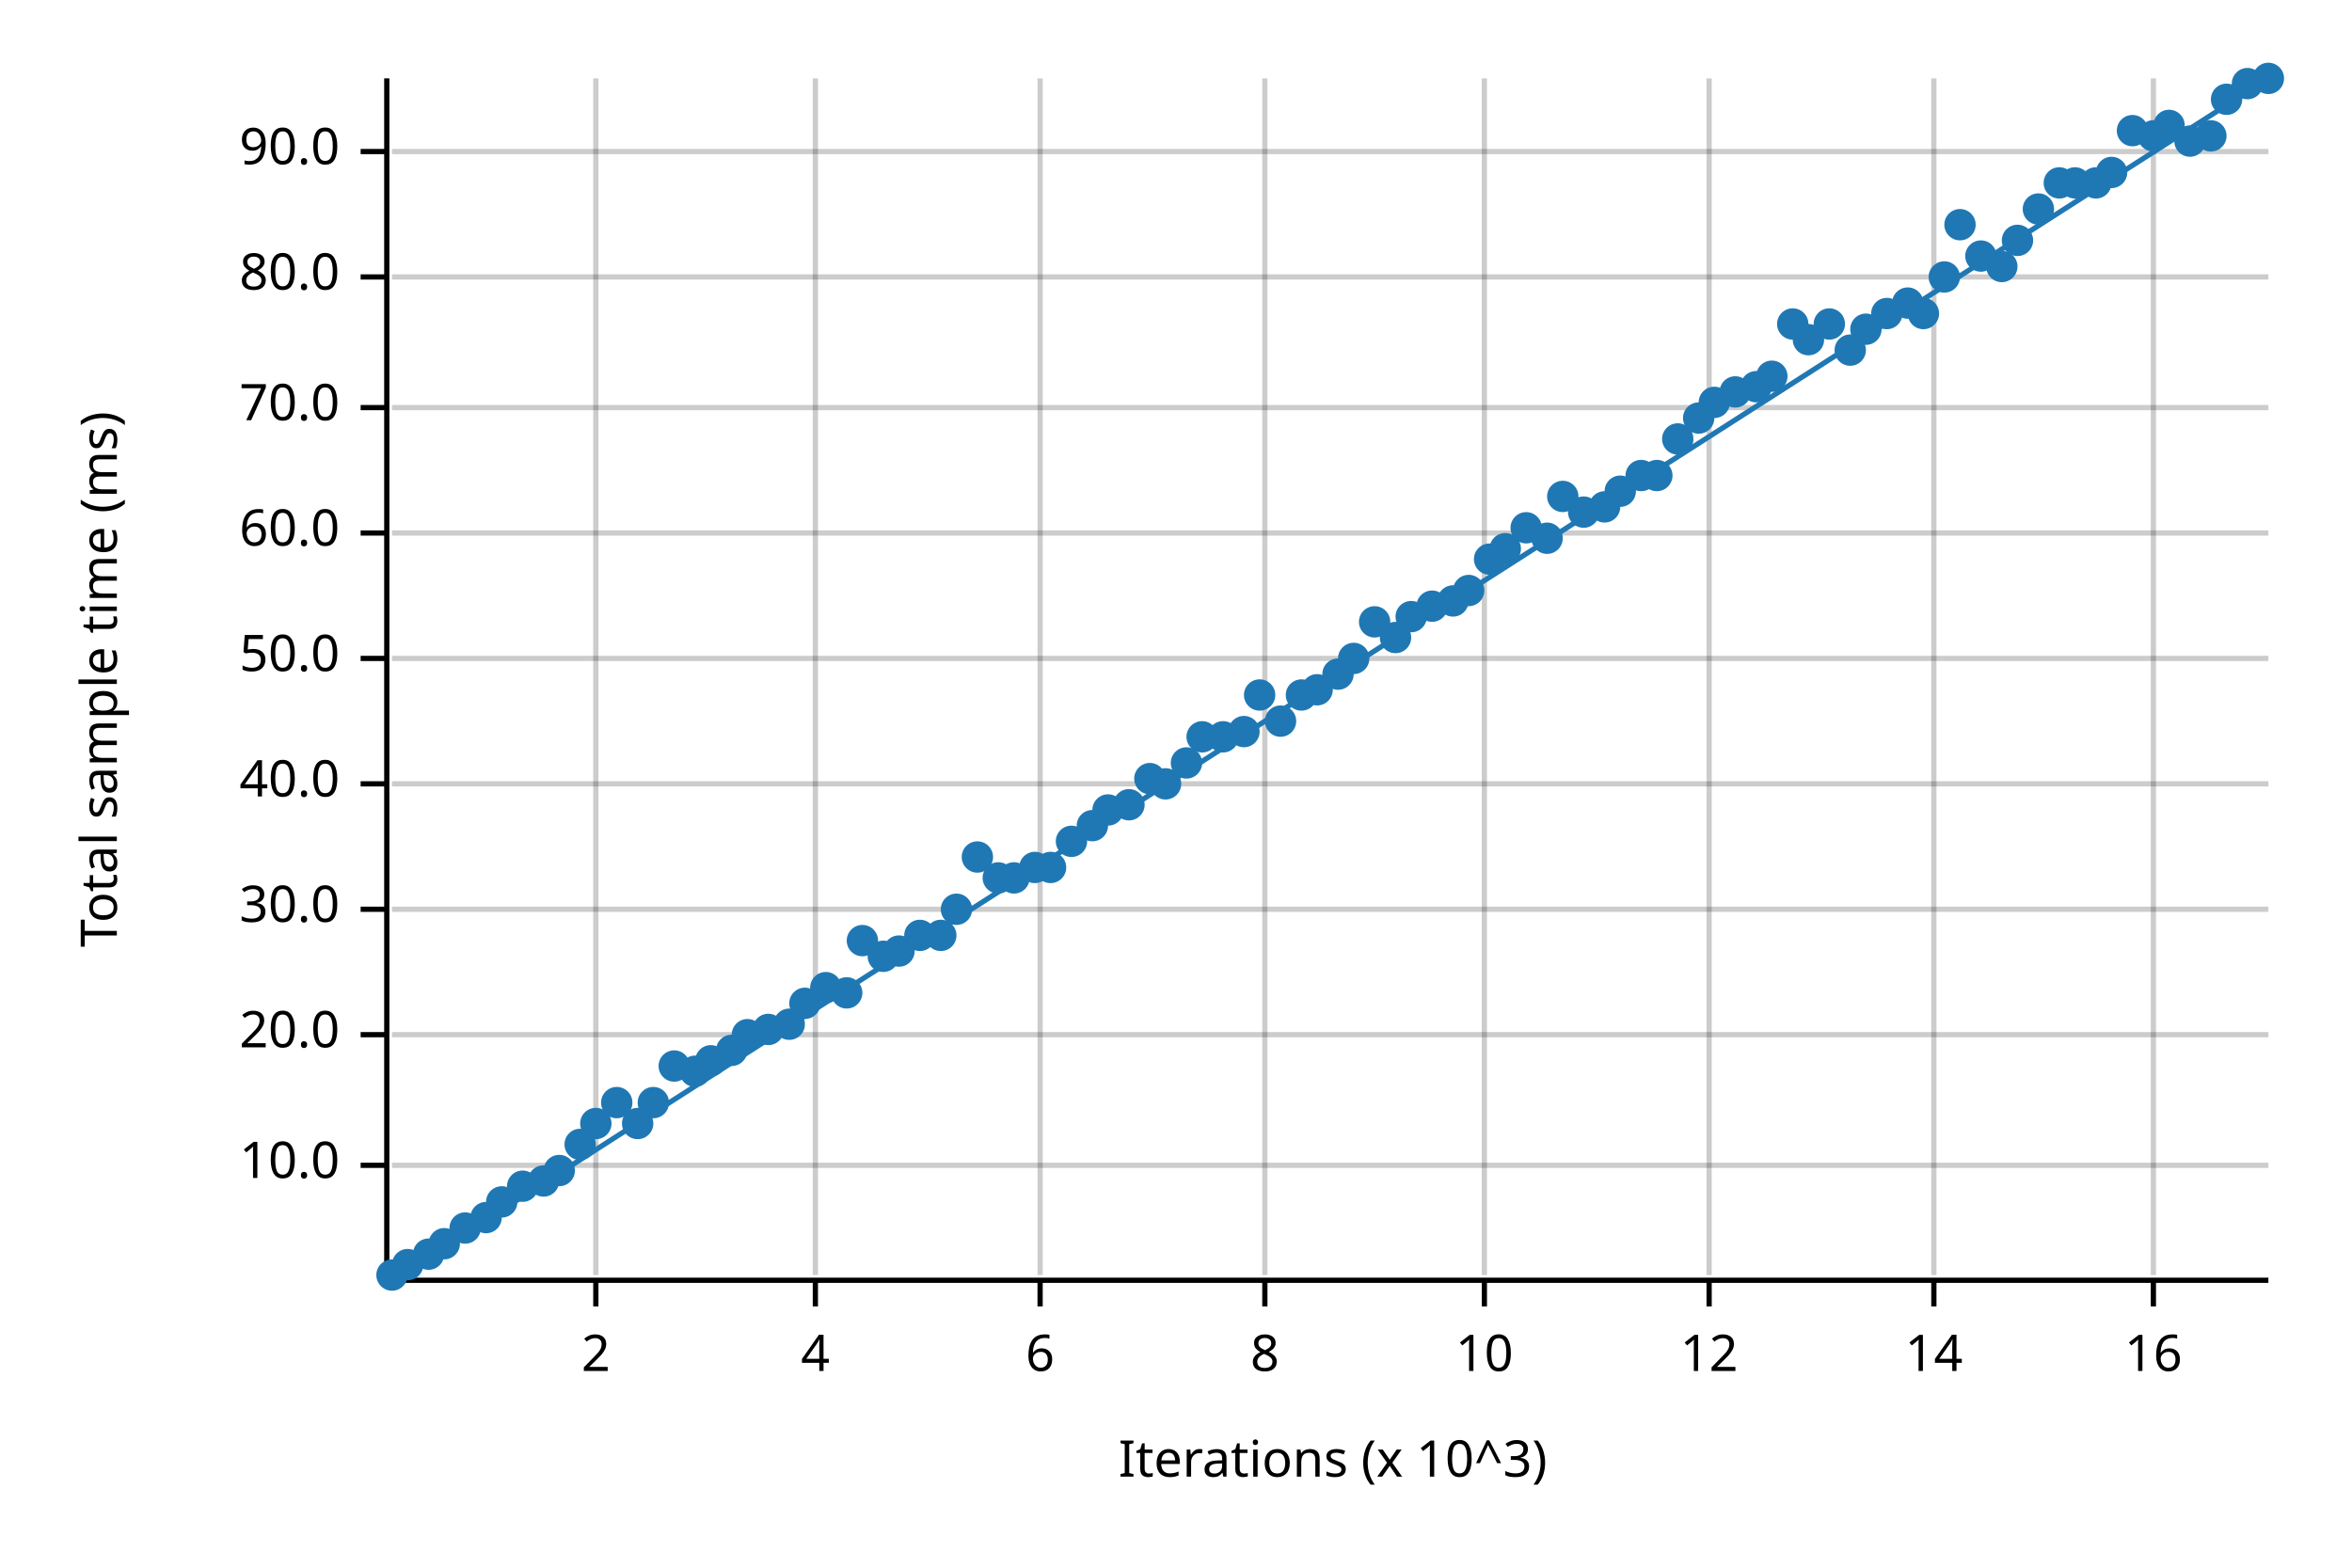
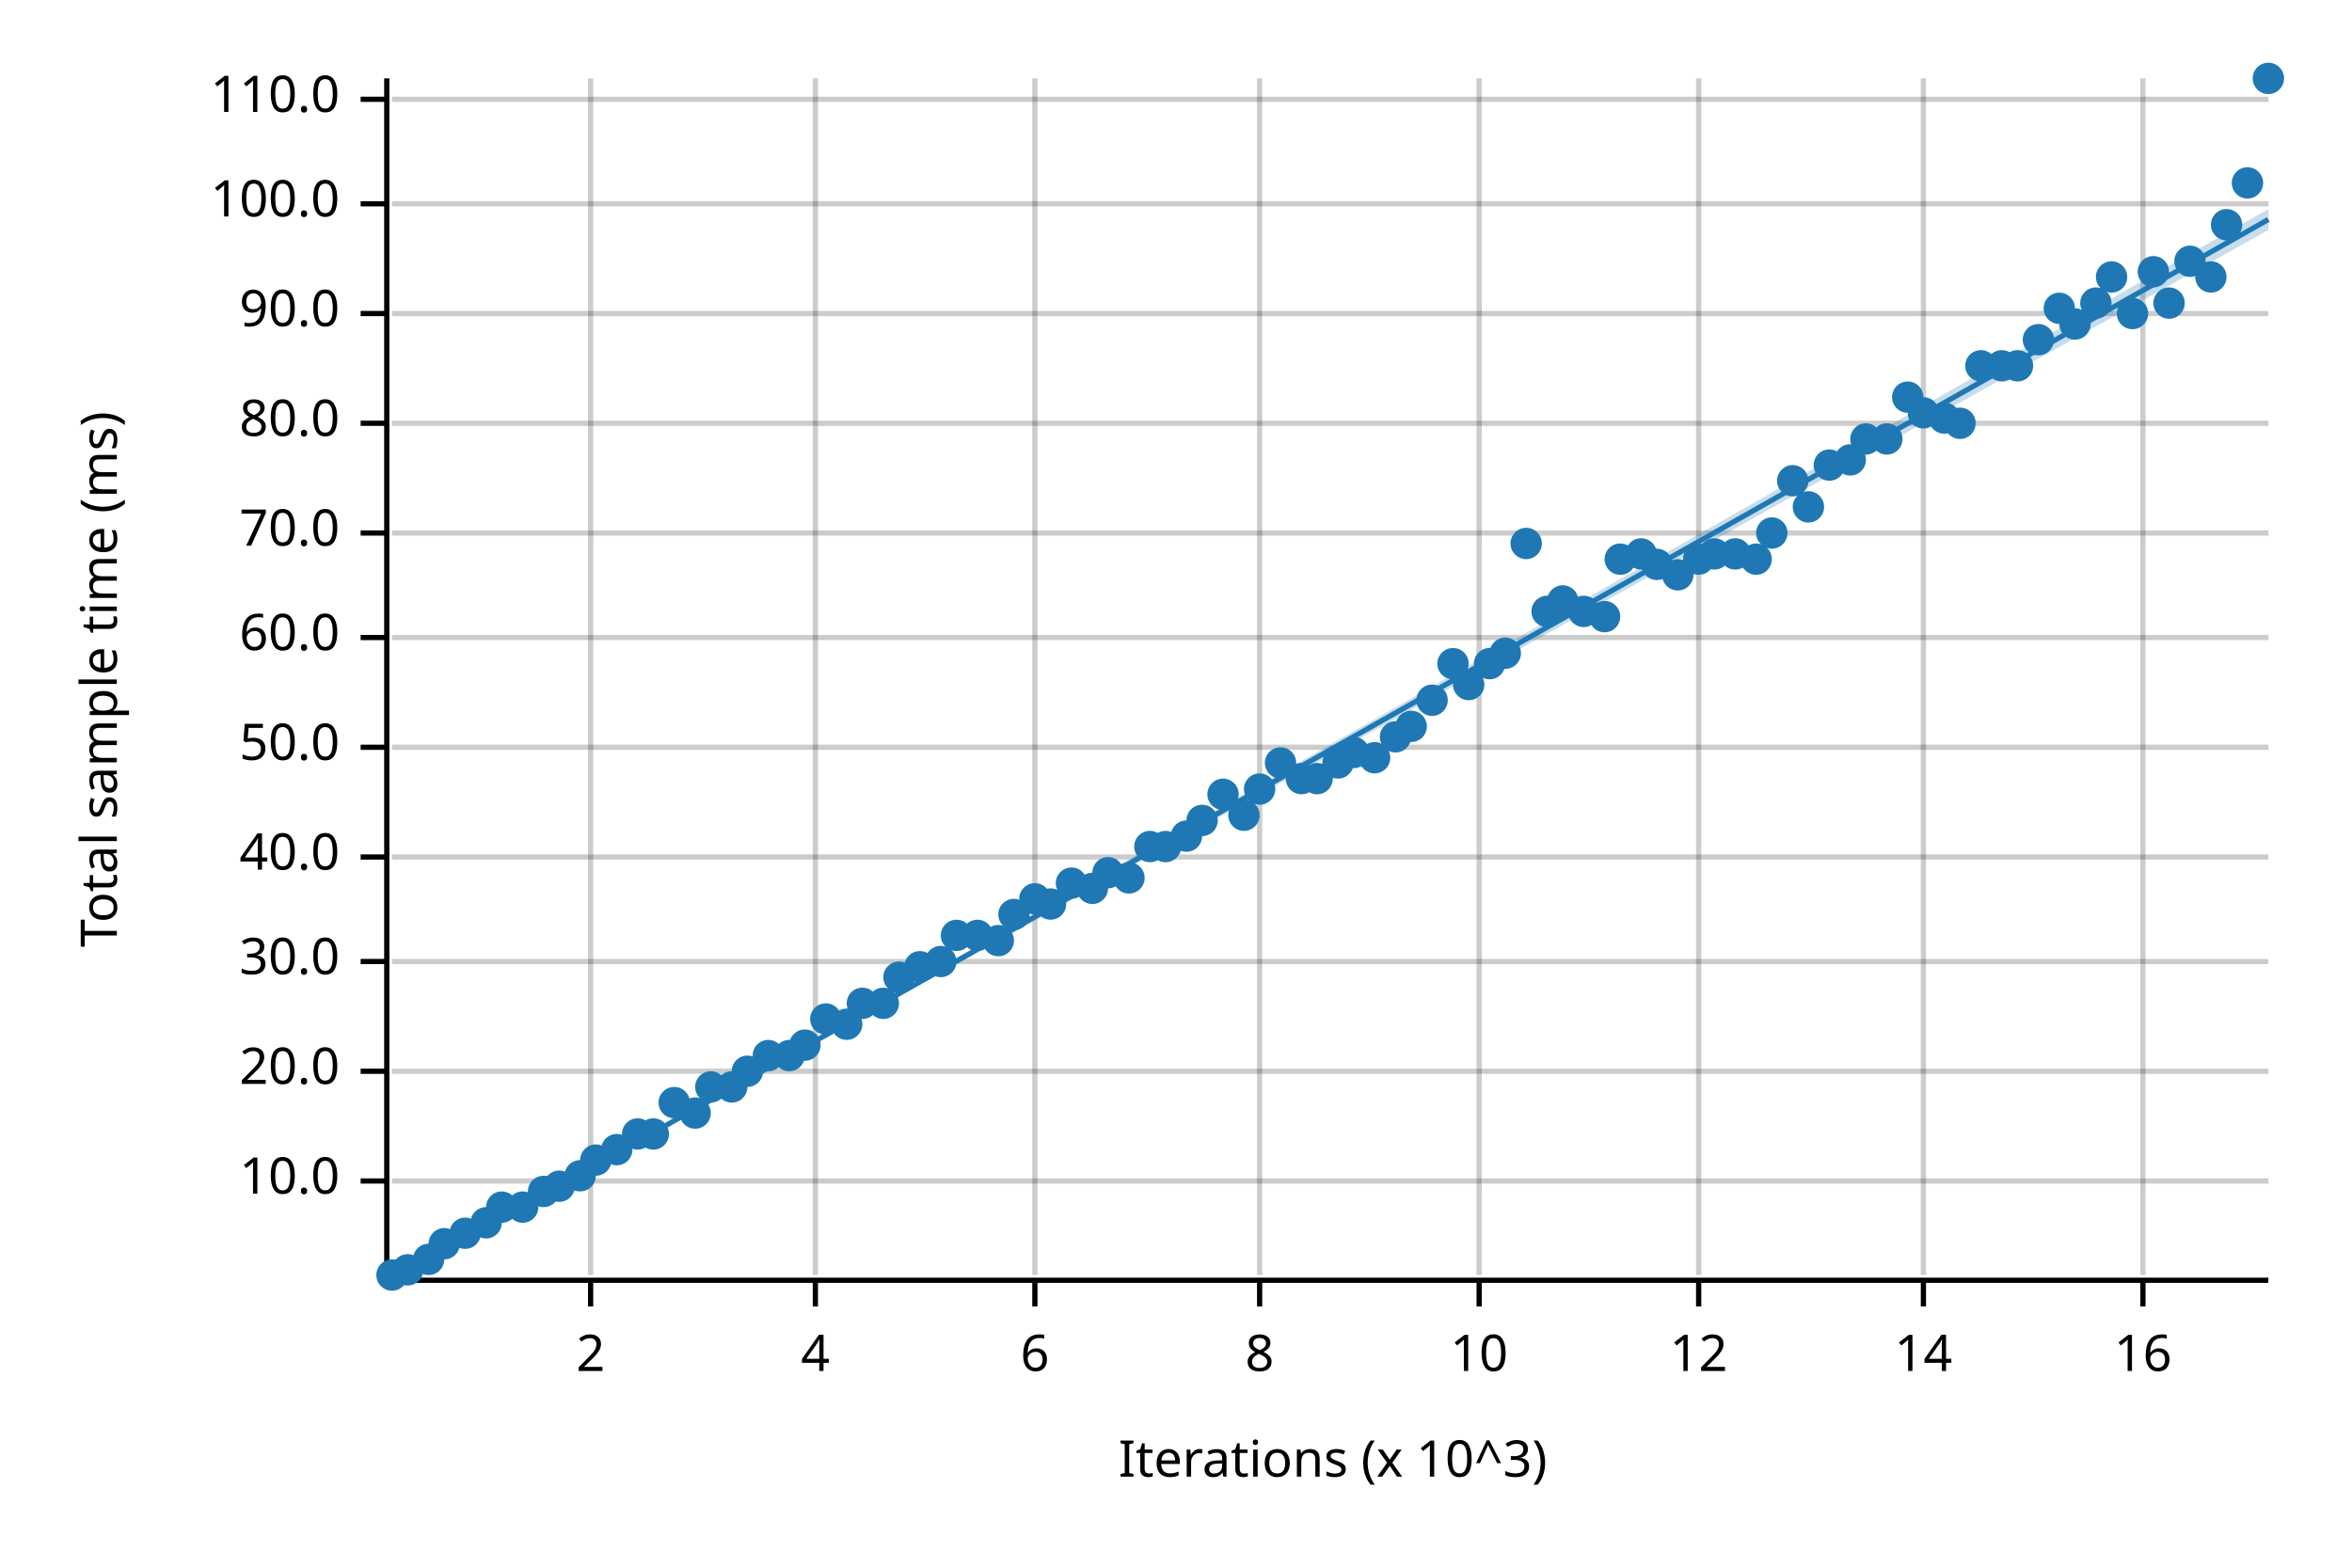
<svg xmlns="http://www.w3.org/2000/svg" width="450" height="300" viewBox="0 0 450 300">
  <text x="15" y="130" dy="0.76em" text-anchor="middle" font-family="sans-serif" font-size="9.677" opacity="1" fill="#000000" transform="rotate(270, 15, 130)">
Total sample time (ms)
</text>
  <text x="255" y="285" dy="-0.5ex" text-anchor="middle" font-family="sans-serif" font-size="9.677" opacity="1" fill="#000000">
Iterations (x 10^3)
</text>
-   <line opacity="0.2" stroke="#000000" stroke-width="1" x1="114" y1="244" x2="114" y2="15" />
+   <line opacity="0.2" stroke="#000000" stroke-width="1" x1="113" y1="244" x2="113" y2="15" />
  <line opacity="0.2" stroke="#000000" stroke-width="1" x1="156" y1="244" x2="156" y2="15" />
-   <line opacity="0.2" stroke="#000000" stroke-width="1" x1="199" y1="244" x2="199" y2="15" />
-   <line opacity="0.2" stroke="#000000" stroke-width="1" x1="242" y1="244" x2="242" y2="15" />
-   <line opacity="0.2" stroke="#000000" stroke-width="1" x1="284" y1="244" x2="284" y2="15" />
-   <line opacity="0.2" stroke="#000000" stroke-width="1" x1="327" y1="244" x2="327" y2="15" />
-   <line opacity="0.2" stroke="#000000" stroke-width="1" x1="370" y1="244" x2="370" y2="15" />
-   <line opacity="0.2" stroke="#000000" stroke-width="1" x1="412" y1="244" x2="412" y2="15" />
-   <line opacity="0.2" stroke="#000000" stroke-width="1" x1="75" y1="223" x2="434" y2="223" />
-   <line opacity="0.2" stroke="#000000" stroke-width="1" x1="75" y1="198" x2="434" y2="198" />
-   <line opacity="0.2" stroke="#000000" stroke-width="1" x1="75" y1="174" x2="434" y2="174" />
-   <line opacity="0.2" stroke="#000000" stroke-width="1" x1="75" y1="150" x2="434" y2="150" />
-   <line opacity="0.2" stroke="#000000" stroke-width="1" x1="75" y1="126" x2="434" y2="126" />
+   <line opacity="0.2" stroke="#000000" stroke-width="1" x1="198" y1="244" x2="198" y2="15" />
+   <line opacity="0.2" stroke="#000000" stroke-width="1" x1="241" y1="244" x2="241" y2="15" />
+   <line opacity="0.2" stroke="#000000" stroke-width="1" x1="283" y1="244" x2="283" y2="15" />
+   <line opacity="0.2" stroke="#000000" stroke-width="1" x1="325" y1="244" x2="325" y2="15" />
+   <line opacity="0.2" stroke="#000000" stroke-width="1" x1="368" y1="244" x2="368" y2="15" />
+   <line opacity="0.2" stroke="#000000" stroke-width="1" x1="410" y1="244" x2="410" y2="15" />
+   <line opacity="0.2" stroke="#000000" stroke-width="1" x1="75" y1="226" x2="434" y2="226" />
+   <line opacity="0.2" stroke="#000000" stroke-width="1" x1="75" y1="205" x2="434" y2="205" />
+   <line opacity="0.2" stroke="#000000" stroke-width="1" x1="75" y1="184" x2="434" y2="184" />
+   <line opacity="0.2" stroke="#000000" stroke-width="1" x1="75" y1="164" x2="434" y2="164" />
+   <line opacity="0.2" stroke="#000000" stroke-width="1" x1="75" y1="143" x2="434" y2="143" />
+   <line opacity="0.2" stroke="#000000" stroke-width="1" x1="75" y1="122" x2="434" y2="122" />
  <line opacity="0.2" stroke="#000000" stroke-width="1" x1="75" y1="102" x2="434" y2="102" />
-   <line opacity="0.2" stroke="#000000" stroke-width="1" x1="75" y1="78" x2="434" y2="78" />
-   <line opacity="0.2" stroke="#000000" stroke-width="1" x1="75" y1="53" x2="434" y2="53" />
-   <line opacity="0.2" stroke="#000000" stroke-width="1" x1="75" y1="29" x2="434" y2="29" />
+   <line opacity="0.2" stroke="#000000" stroke-width="1" x1="75" y1="81" x2="434" y2="81" />
+   <line opacity="0.2" stroke="#000000" stroke-width="1" x1="75" y1="60" x2="434" y2="60" />
+   <line opacity="0.2" stroke="#000000" stroke-width="1" x1="75" y1="39" x2="434" y2="39" />
+   <line opacity="0.2" stroke="#000000" stroke-width="1" x1="75" y1="19" x2="434" y2="19" />
  <polyline fill="none" opacity="1" stroke="#000000" stroke-width="1" points="74,15 74,244 " />
-   <text x="65" y="223" dy="0.5ex" text-anchor="end" font-family="sans-serif" font-size="9.677" opacity="1" fill="#000000">
+   <text x="65" y="226" dy="0.5ex" text-anchor="end" font-family="sans-serif" font-size="9.677" opacity="1" fill="#000000">
10.0
</text>
-   <polyline fill="none" opacity="1" stroke="#000000" stroke-width="1" points="69,223 74,223 " />
-   <text x="65" y="198" dy="0.5ex" text-anchor="end" font-family="sans-serif" font-size="9.677" opacity="1" fill="#000000">
+   <polyline fill="none" opacity="1" stroke="#000000" stroke-width="1" points="69,226 74,226 " />
+   <text x="65" y="205" dy="0.5ex" text-anchor="end" font-family="sans-serif" font-size="9.677" opacity="1" fill="#000000">
20.0
</text>
-   <polyline fill="none" opacity="1" stroke="#000000" stroke-width="1" points="69,198 74,198 " />
-   <text x="65" y="174" dy="0.5ex" text-anchor="end" font-family="sans-serif" font-size="9.677" opacity="1" fill="#000000">
+   <polyline fill="none" opacity="1" stroke="#000000" stroke-width="1" points="69,205 74,205 " />
+   <text x="65" y="184" dy="0.5ex" text-anchor="end" font-family="sans-serif" font-size="9.677" opacity="1" fill="#000000">
30.0
</text>
-   <polyline fill="none" opacity="1" stroke="#000000" stroke-width="1" points="69,174 74,174 " />
-   <text x="65" y="150" dy="0.5ex" text-anchor="end" font-family="sans-serif" font-size="9.677" opacity="1" fill="#000000">
+   <polyline fill="none" opacity="1" stroke="#000000" stroke-width="1" points="69,184 74,184 " />
+   <text x="65" y="164" dy="0.5ex" text-anchor="end" font-family="sans-serif" font-size="9.677" opacity="1" fill="#000000">
40.0
</text>
-   <polyline fill="none" opacity="1" stroke="#000000" stroke-width="1" points="69,150 74,150 " />
-   <text x="65" y="126" dy="0.5ex" text-anchor="end" font-family="sans-serif" font-size="9.677" opacity="1" fill="#000000">
+   <polyline fill="none" opacity="1" stroke="#000000" stroke-width="1" points="69,164 74,164 " />
+   <text x="65" y="143" dy="0.5ex" text-anchor="end" font-family="sans-serif" font-size="9.677" opacity="1" fill="#000000">
50.0
</text>
-   <polyline fill="none" opacity="1" stroke="#000000" stroke-width="1" points="69,126 74,126 " />
+   <polyline fill="none" opacity="1" stroke="#000000" stroke-width="1" points="69,143 74,143 " />
+   <text x="65" y="122" dy="0.5ex" text-anchor="end" font-family="sans-serif" font-size="9.677" opacity="1" fill="#000000">
+ 60.0
+ </text>
+   <polyline fill="none" opacity="1" stroke="#000000" stroke-width="1" points="69,122 74,122 " />
  <text x="65" y="102" dy="0.5ex" text-anchor="end" font-family="sans-serif" font-size="9.677" opacity="1" fill="#000000">
- 60.0
+ 70.0
</text>
  <polyline fill="none" opacity="1" stroke="#000000" stroke-width="1" points="69,102 74,102 " />
-   <text x="65" y="78" dy="0.5ex" text-anchor="end" font-family="sans-serif" font-size="9.677" opacity="1" fill="#000000">
- 70.0
- </text>
-   <polyline fill="none" opacity="1" stroke="#000000" stroke-width="1" points="69,78 74,78 " />
-   <text x="65" y="53" dy="0.5ex" text-anchor="end" font-family="sans-serif" font-size="9.677" opacity="1" fill="#000000">
+   <text x="65" y="81" dy="0.5ex" text-anchor="end" font-family="sans-serif" font-size="9.677" opacity="1" fill="#000000">
80.0
</text>
-   <polyline fill="none" opacity="1" stroke="#000000" stroke-width="1" points="69,53 74,53 " />
-   <text x="65" y="29" dy="0.5ex" text-anchor="end" font-family="sans-serif" font-size="9.677" opacity="1" fill="#000000">
+   <polyline fill="none" opacity="1" stroke="#000000" stroke-width="1" points="69,81 74,81 " />
+   <text x="65" y="60" dy="0.5ex" text-anchor="end" font-family="sans-serif" font-size="9.677" opacity="1" fill="#000000">
90.0
</text>
-   <polyline fill="none" opacity="1" stroke="#000000" stroke-width="1" points="69,29 74,29 " />
+   <polyline fill="none" opacity="1" stroke="#000000" stroke-width="1" points="69,60 74,60 " />
+   <text x="65" y="39" dy="0.5ex" text-anchor="end" font-family="sans-serif" font-size="9.677" opacity="1" fill="#000000">
+ 100.0
+ </text>
+   <polyline fill="none" opacity="1" stroke="#000000" stroke-width="1" points="69,39 74,39 " />
+   <text x="65" y="19" dy="0.5ex" text-anchor="end" font-family="sans-serif" font-size="9.677" opacity="1" fill="#000000">
+ 110.0
+ </text>
+   <polyline fill="none" opacity="1" stroke="#000000" stroke-width="1" points="69,19 74,19 " />
  <polyline fill="none" opacity="1" stroke="#000000" stroke-width="1" points="75,245 434,245 " />
-   <text x="114" y="255" dy="0.76em" text-anchor="middle" font-family="sans-serif" font-size="9.677" opacity="1" fill="#000000">
+   <text x="113" y="255" dy="0.76em" text-anchor="middle" font-family="sans-serif" font-size="9.677" opacity="1" fill="#000000">
2
</text>
-   <polyline fill="none" opacity="1" stroke="#000000" stroke-width="1" points="114,245 114,250 " />
+   <polyline fill="none" opacity="1" stroke="#000000" stroke-width="1" points="113,245 113,250 " />
  <text x="156" y="255" dy="0.76em" text-anchor="middle" font-family="sans-serif" font-size="9.677" opacity="1" fill="#000000">
4
</text>
  <polyline fill="none" opacity="1" stroke="#000000" stroke-width="1" points="156,245 156,250 " />
-   <text x="199" y="255" dy="0.76em" text-anchor="middle" font-family="sans-serif" font-size="9.677" opacity="1" fill="#000000">
+   <text x="198" y="255" dy="0.76em" text-anchor="middle" font-family="sans-serif" font-size="9.677" opacity="1" fill="#000000">
6
</text>
-   <polyline fill="none" opacity="1" stroke="#000000" stroke-width="1" points="199,245 199,250 " />
-   <text x="242" y="255" dy="0.76em" text-anchor="middle" font-family="sans-serif" font-size="9.677" opacity="1" fill="#000000">
+   <polyline fill="none" opacity="1" stroke="#000000" stroke-width="1" points="198,245 198,250 " />
+   <text x="241" y="255" dy="0.76em" text-anchor="middle" font-family="sans-serif" font-size="9.677" opacity="1" fill="#000000">
8
</text>
-   <polyline fill="none" opacity="1" stroke="#000000" stroke-width="1" points="242,245 242,250 " />
-   <text x="284" y="255" dy="0.76em" text-anchor="middle" font-family="sans-serif" font-size="9.677" opacity="1" fill="#000000">
+   <polyline fill="none" opacity="1" stroke="#000000" stroke-width="1" points="241,245 241,250 " />
+   <text x="283" y="255" dy="0.76em" text-anchor="middle" font-family="sans-serif" font-size="9.677" opacity="1" fill="#000000">
10
</text>
-   <polyline fill="none" opacity="1" stroke="#000000" stroke-width="1" points="284,245 284,250 " />
-   <text x="327" y="255" dy="0.76em" text-anchor="middle" font-family="sans-serif" font-size="9.677" opacity="1" fill="#000000">
+   <polyline fill="none" opacity="1" stroke="#000000" stroke-width="1" points="283,245 283,250 " />
+   <text x="325" y="255" dy="0.76em" text-anchor="middle" font-family="sans-serif" font-size="9.677" opacity="1" fill="#000000">
12
</text>
-   <polyline fill="none" opacity="1" stroke="#000000" stroke-width="1" points="327,245 327,250 " />
-   <text x="370" y="255" dy="0.76em" text-anchor="middle" font-family="sans-serif" font-size="9.677" opacity="1" fill="#000000">
+   <polyline fill="none" opacity="1" stroke="#000000" stroke-width="1" points="325,245 325,250 " />
+   <text x="368" y="255" dy="0.76em" text-anchor="middle" font-family="sans-serif" font-size="9.677" opacity="1" fill="#000000">
14
</text>
-   <polyline fill="none" opacity="1" stroke="#000000" stroke-width="1" points="370,245 370,250 " />
-   <text x="412" y="255" dy="0.76em" text-anchor="middle" font-family="sans-serif" font-size="9.677" opacity="1" fill="#000000">
+   <polyline fill="none" opacity="1" stroke="#000000" stroke-width="1" points="368,245 368,250 " />
+   <text x="410" y="255" dy="0.76em" text-anchor="middle" font-family="sans-serif" font-size="9.677" opacity="1" fill="#000000">
16
</text>
-   <polyline fill="none" opacity="1" stroke="#000000" stroke-width="1" points="412,245 412,250 " />
+   <polyline fill="none" opacity="1" stroke="#000000" stroke-width="1" points="410,245 410,250 " />
  <circle cx="75" cy="244" r="3" opacity="1" fill="#1F78B4" stroke="none" stroke-width="1" />
-   <circle cx="78" cy="242" r="3" opacity="1" fill="#1F78B4" stroke="none" stroke-width="1" />
-   <circle cx="82" cy="240" r="3" opacity="1" fill="#1F78B4" stroke="none" stroke-width="1" />
+   <circle cx="78" cy="243" r="3" opacity="1" fill="#1F78B4" stroke="none" stroke-width="1" />
+   <circle cx="82" cy="241" r="3" opacity="1" fill="#1F78B4" stroke="none" stroke-width="1" />
  <circle cx="85" cy="238" r="3" opacity="1" fill="#1F78B4" stroke="none" stroke-width="1" />
-   <circle cx="89" cy="235" r="3" opacity="1" fill="#1F78B4" stroke="none" stroke-width="1" />
-   <circle cx="93" cy="233" r="3" opacity="1" fill="#1F78B4" stroke="none" stroke-width="1" />
-   <circle cx="96" cy="230" r="3" opacity="1" fill="#1F78B4" stroke="none" stroke-width="1" />
-   <circle cx="100" cy="227" r="3" opacity="1" fill="#1F78B4" stroke="none" stroke-width="1" />
-   <circle cx="104" cy="226" r="3" opacity="1" fill="#1F78B4" stroke="none" stroke-width="1" />
-   <circle cx="107" cy="224" r="3" opacity="1" fill="#1F78B4" stroke="none" stroke-width="1" />
-   <circle cx="111" cy="219" r="3" opacity="1" fill="#1F78B4" stroke="none" stroke-width="1" />
-   <circle cx="114" cy="215" r="3" opacity="1" fill="#1F78B4" stroke="none" stroke-width="1" />
-   <circle cx="118" cy="211" r="3" opacity="1" fill="#1F78B4" stroke="none" stroke-width="1" />
-   <circle cx="122" cy="215" r="3" opacity="1" fill="#1F78B4" stroke="none" stroke-width="1" />
-   <circle cx="125" cy="211" r="3" opacity="1" fill="#1F78B4" stroke="none" stroke-width="1" />
-   <circle cx="129" cy="204" r="3" opacity="1" fill="#1F78B4" stroke="none" stroke-width="1" />
-   <circle cx="133" cy="205" r="3" opacity="1" fill="#1F78B4" stroke="none" stroke-width="1" />
-   <circle cx="136" cy="203" r="3" opacity="1" fill="#1F78B4" stroke="none" stroke-width="1" />
-   <circle cx="140" cy="201" r="3" opacity="1" fill="#1F78B4" stroke="none" stroke-width="1" />
-   <circle cx="143" cy="198" r="3" opacity="1" fill="#1F78B4" stroke="none" stroke-width="1" />
-   <circle cx="147" cy="197" r="3" opacity="1" fill="#1F78B4" stroke="none" stroke-width="1" />
-   <circle cx="151" cy="196" r="3" opacity="1" fill="#1F78B4" stroke="none" stroke-width="1" />
-   <circle cx="154" cy="192" r="3" opacity="1" fill="#1F78B4" stroke="none" stroke-width="1" />
-   <circle cx="158" cy="189" r="3" opacity="1" fill="#1F78B4" stroke="none" stroke-width="1" />
-   <circle cx="162" cy="190" r="3" opacity="1" fill="#1F78B4" stroke="none" stroke-width="1" />
-   <circle cx="165" cy="180" r="3" opacity="1" fill="#1F78B4" stroke="none" stroke-width="1" />
-   <circle cx="169" cy="183" r="3" opacity="1" fill="#1F78B4" stroke="none" stroke-width="1" />
-   <circle cx="172" cy="182" r="3" opacity="1" fill="#1F78B4" stroke="none" stroke-width="1" />
-   <circle cx="176" cy="179" r="3" opacity="1" fill="#1F78B4" stroke="none" stroke-width="1" />
-   <circle cx="180" cy="179" r="3" opacity="1" fill="#1F78B4" stroke="none" stroke-width="1" />
-   <circle cx="183" cy="174" r="3" opacity="1" fill="#1F78B4" stroke="none" stroke-width="1" />
-   <circle cx="187" cy="164" r="3" opacity="1" fill="#1F78B4" stroke="none" stroke-width="1" />
-   <circle cx="191" cy="168" r="3" opacity="1" fill="#1F78B4" stroke="none" stroke-width="1" />
-   <circle cx="194" cy="168" r="3" opacity="1" fill="#1F78B4" stroke="none" stroke-width="1" />
-   <circle cx="198" cy="166" r="3" opacity="1" fill="#1F78B4" stroke="none" stroke-width="1" />
-   <circle cx="201" cy="166" r="3" opacity="1" fill="#1F78B4" stroke="none" stroke-width="1" />
-   <circle cx="205" cy="161" r="3" opacity="1" fill="#1F78B4" stroke="none" stroke-width="1" />
-   <circle cx="209" cy="158" r="3" opacity="1" fill="#1F78B4" stroke="none" stroke-width="1" />
-   <circle cx="212" cy="155" r="3" opacity="1" fill="#1F78B4" stroke="none" stroke-width="1" />
-   <circle cx="216" cy="154" r="3" opacity="1" fill="#1F78B4" stroke="none" stroke-width="1" />
-   <circle cx="220" cy="149" r="3" opacity="1" fill="#1F78B4" stroke="none" stroke-width="1" />
-   <circle cx="223" cy="150" r="3" opacity="1" fill="#1F78B4" stroke="none" stroke-width="1" />
-   <circle cx="227" cy="146" r="3" opacity="1" fill="#1F78B4" stroke="none" stroke-width="1" />
-   <circle cx="230" cy="141" r="3" opacity="1" fill="#1F78B4" stroke="none" stroke-width="1" />
-   <circle cx="234" cy="141" r="3" opacity="1" fill="#1F78B4" stroke="none" stroke-width="1" />
-   <circle cx="238" cy="140" r="3" opacity="1" fill="#1F78B4" stroke="none" stroke-width="1" />
-   <circle cx="241" cy="133" r="3" opacity="1" fill="#1F78B4" stroke="none" stroke-width="1" />
-   <circle cx="245" cy="138" r="3" opacity="1" fill="#1F78B4" stroke="none" stroke-width="1" />
-   <circle cx="249" cy="133" r="3" opacity="1" fill="#1F78B4" stroke="none" stroke-width="1" />
-   <circle cx="252" cy="132" r="3" opacity="1" fill="#1F78B4" stroke="none" stroke-width="1" />
-   <circle cx="256" cy="129" r="3" opacity="1" fill="#1F78B4" stroke="none" stroke-width="1" />
-   <circle cx="259" cy="126" r="3" opacity="1" fill="#1F78B4" stroke="none" stroke-width="1" />
-   <circle cx="263" cy="119" r="3" opacity="1" fill="#1F78B4" stroke="none" stroke-width="1" />
-   <circle cx="267" cy="122" r="3" opacity="1" fill="#1F78B4" stroke="none" stroke-width="1" />
-   <circle cx="270" cy="118" r="3" opacity="1" fill="#1F78B4" stroke="none" stroke-width="1" />
-   <circle cx="274" cy="116" r="3" opacity="1" fill="#1F78B4" stroke="none" stroke-width="1" />
-   <circle cx="278" cy="115" r="3" opacity="1" fill="#1F78B4" stroke="none" stroke-width="1" />
-   <circle cx="281" cy="113" r="3" opacity="1" fill="#1F78B4" stroke="none" stroke-width="1" />
-   <circle cx="285" cy="107" r="3" opacity="1" fill="#1F78B4" stroke="none" stroke-width="1" />
-   <circle cx="288" cy="105" r="3" opacity="1" fill="#1F78B4" stroke="none" stroke-width="1" />
-   <circle cx="292" cy="101" r="3" opacity="1" fill="#1F78B4" stroke="none" stroke-width="1" />
-   <circle cx="296" cy="103" r="3" opacity="1" fill="#1F78B4" stroke="none" stroke-width="1" />
-   <circle cx="299" cy="95" r="3" opacity="1" fill="#1F78B4" stroke="none" stroke-width="1" />
-   <circle cx="303" cy="98" r="3" opacity="1" fill="#1F78B4" stroke="none" stroke-width="1" />
-   <circle cx="307" cy="97" r="3" opacity="1" fill="#1F78B4" stroke="none" stroke-width="1" />
-   <circle cx="310" cy="94" r="3" opacity="1" fill="#1F78B4" stroke="none" stroke-width="1" />
-   <circle cx="314" cy="91" r="3" opacity="1" fill="#1F78B4" stroke="none" stroke-width="1" />
-   <circle cx="317" cy="91" r="3" opacity="1" fill="#1F78B4" stroke="none" stroke-width="1" />
-   <circle cx="321" cy="84" r="3" opacity="1" fill="#1F78B4" stroke="none" stroke-width="1" />
-   <circle cx="325" cy="80" r="3" opacity="1" fill="#1F78B4" stroke="none" stroke-width="1" />
-   <circle cx="328" cy="77" r="3" opacity="1" fill="#1F78B4" stroke="none" stroke-width="1" />
-   <circle cx="332" cy="75" r="3" opacity="1" fill="#1F78B4" stroke="none" stroke-width="1" />
-   <circle cx="336" cy="74" r="3" opacity="1" fill="#1F78B4" stroke="none" stroke-width="1" />
-   <circle cx="339" cy="72" r="3" opacity="1" fill="#1F78B4" stroke="none" stroke-width="1" />
-   <circle cx="343" cy="62" r="3" opacity="1" fill="#1F78B4" stroke="none" stroke-width="1" />
-   <circle cx="346" cy="65" r="3" opacity="1" fill="#1F78B4" stroke="none" stroke-width="1" />
-   <circle cx="350" cy="62" r="3" opacity="1" fill="#1F78B4" stroke="none" stroke-width="1" />
-   <circle cx="354" cy="67" r="3" opacity="1" fill="#1F78B4" stroke="none" stroke-width="1" />
-   <circle cx="357" cy="63" r="3" opacity="1" fill="#1F78B4" stroke="none" stroke-width="1" />
-   <circle cx="361" cy="60" r="3" opacity="1" fill="#1F78B4" stroke="none" stroke-width="1" />
-   <circle cx="365" cy="58" r="3" opacity="1" fill="#1F78B4" stroke="none" stroke-width="1" />
-   <circle cx="368" cy="60" r="3" opacity="1" fill="#1F78B4" stroke="none" stroke-width="1" />
-   <circle cx="372" cy="53" r="3" opacity="1" fill="#1F78B4" stroke="none" stroke-width="1" />
-   <circle cx="375" cy="43" r="3" opacity="1" fill="#1F78B4" stroke="none" stroke-width="1" />
-   <circle cx="379" cy="49" r="3" opacity="1" fill="#1F78B4" stroke="none" stroke-width="1" />
-   <circle cx="383" cy="51" r="3" opacity="1" fill="#1F78B4" stroke="none" stroke-width="1" />
-   <circle cx="386" cy="46" r="3" opacity="1" fill="#1F78B4" stroke="none" stroke-width="1" />
-   <circle cx="390" cy="40" r="3" opacity="1" fill="#1F78B4" stroke="none" stroke-width="1" />
-   <circle cx="394" cy="35" r="3" opacity="1" fill="#1F78B4" stroke="none" stroke-width="1" />
-   <circle cx="397" cy="35" r="3" opacity="1" fill="#1F78B4" stroke="none" stroke-width="1" />
-   <circle cx="401" cy="35" r="3" opacity="1" fill="#1F78B4" stroke="none" stroke-width="1" />
-   <circle cx="404" cy="33" r="3" opacity="1" fill="#1F78B4" stroke="none" stroke-width="1" />
-   <circle cx="408" cy="25" r="3" opacity="1" fill="#1F78B4" stroke="none" stroke-width="1" />
-   <circle cx="412" cy="26" r="3" opacity="1" fill="#1F78B4" stroke="none" stroke-width="1" />
-   <circle cx="415" cy="24" r="3" opacity="1" fill="#1F78B4" stroke="none" stroke-width="1" />
-   <circle cx="419" cy="27" r="3" opacity="1" fill="#1F78B4" stroke="none" stroke-width="1" />
-   <circle cx="423" cy="26" r="3" opacity="1" fill="#1F78B4" stroke="none" stroke-width="1" />
-   <circle cx="426" cy="19" r="3" opacity="1" fill="#1F78B4" stroke="none" stroke-width="1" />
-   <circle cx="430" cy="16" r="3" opacity="1" fill="#1F78B4" stroke="none" stroke-width="1" />
+   <circle cx="89" cy="236" r="3" opacity="1" fill="#1F78B4" stroke="none" stroke-width="1" />
+   <circle cx="93" cy="234" r="3" opacity="1" fill="#1F78B4" stroke="none" stroke-width="1" />
+   <circle cx="96" cy="231" r="3" opacity="1" fill="#1F78B4" stroke="none" stroke-width="1" />
+   <circle cx="100" cy="231" r="3" opacity="1" fill="#1F78B4" stroke="none" stroke-width="1" />
+   <circle cx="104" cy="228" r="3" opacity="1" fill="#1F78B4" stroke="none" stroke-width="1" />
+   <circle cx="107" cy="227" r="3" opacity="1" fill="#1F78B4" stroke="none" stroke-width="1" />
+   <circle cx="111" cy="225" r="3" opacity="1" fill="#1F78B4" stroke="none" stroke-width="1" />
+   <circle cx="114" cy="222" r="3" opacity="1" fill="#1F78B4" stroke="none" stroke-width="1" />
+   <circle cx="118" cy="220" r="3" opacity="1" fill="#1F78B4" stroke="none" stroke-width="1" />
+   <circle cx="122" cy="217" r="3" opacity="1" fill="#1F78B4" stroke="none" stroke-width="1" />
+   <circle cx="125" cy="217" r="3" opacity="1" fill="#1F78B4" stroke="none" stroke-width="1" />
+   <circle cx="129" cy="211" r="3" opacity="1" fill="#1F78B4" stroke="none" stroke-width="1" />
+   <circle cx="133" cy="213" r="3" opacity="1" fill="#1F78B4" stroke="none" stroke-width="1" />
+   <circle cx="136" cy="208" r="3" opacity="1" fill="#1F78B4" stroke="none" stroke-width="1" />
+   <circle cx="140" cy="208" r="3" opacity="1" fill="#1F78B4" stroke="none" stroke-width="1" />
+   <circle cx="143" cy="205" r="3" opacity="1" fill="#1F78B4" stroke="none" stroke-width="1" />
+   <circle cx="147" cy="202" r="3" opacity="1" fill="#1F78B4" stroke="none" stroke-width="1" />
+   <circle cx="151" cy="202" r="3" opacity="1" fill="#1F78B4" stroke="none" stroke-width="1" />
+   <circle cx="154" cy="200" r="3" opacity="1" fill="#1F78B4" stroke="none" stroke-width="1" />
+   <circle cx="158" cy="195" r="3" opacity="1" fill="#1F78B4" stroke="none" stroke-width="1" />
+   <circle cx="162" cy="196" r="3" opacity="1" fill="#1F78B4" stroke="none" stroke-width="1" />
+   <circle cx="165" cy="192" r="3" opacity="1" fill="#1F78B4" stroke="none" stroke-width="1" />
+   <circle cx="169" cy="192" r="3" opacity="1" fill="#1F78B4" stroke="none" stroke-width="1" />
+   <circle cx="172" cy="187" r="3" opacity="1" fill="#1F78B4" stroke="none" stroke-width="1" />
+   <circle cx="176" cy="185" r="3" opacity="1" fill="#1F78B4" stroke="none" stroke-width="1" />
+   <circle cx="180" cy="184" r="3" opacity="1" fill="#1F78B4" stroke="none" stroke-width="1" />
+   <circle cx="183" cy="179" r="3" opacity="1" fill="#1F78B4" stroke="none" stroke-width="1" />
+   <circle cx="187" cy="179" r="3" opacity="1" fill="#1F78B4" stroke="none" stroke-width="1" />
+   <circle cx="191" cy="180" r="3" opacity="1" fill="#1F78B4" stroke="none" stroke-width="1" />
+   <circle cx="194" cy="175" r="3" opacity="1" fill="#1F78B4" stroke="none" stroke-width="1" />
+   <circle cx="198" cy="172" r="3" opacity="1" fill="#1F78B4" stroke="none" stroke-width="1" />
+   <circle cx="201" cy="173" r="3" opacity="1" fill="#1F78B4" stroke="none" stroke-width="1" />
+   <circle cx="205" cy="169" r="3" opacity="1" fill="#1F78B4" stroke="none" stroke-width="1" />
+   <circle cx="209" cy="170" r="3" opacity="1" fill="#1F78B4" stroke="none" stroke-width="1" />
+   <circle cx="212" cy="167" r="3" opacity="1" fill="#1F78B4" stroke="none" stroke-width="1" />
+   <circle cx="216" cy="168" r="3" opacity="1" fill="#1F78B4" stroke="none" stroke-width="1" />
+   <circle cx="220" cy="162" r="3" opacity="1" fill="#1F78B4" stroke="none" stroke-width="1" />
+   <circle cx="223" cy="162" r="3" opacity="1" fill="#1F78B4" stroke="none" stroke-width="1" />
+   <circle cx="227" cy="160" r="3" opacity="1" fill="#1F78B4" stroke="none" stroke-width="1" />
+   <circle cx="230" cy="157" r="3" opacity="1" fill="#1F78B4" stroke="none" stroke-width="1" />
+   <circle cx="234" cy="152" r="3" opacity="1" fill="#1F78B4" stroke="none" stroke-width="1" />
+   <circle cx="238" cy="156" r="3" opacity="1" fill="#1F78B4" stroke="none" stroke-width="1" />
+   <circle cx="241" cy="151" r="3" opacity="1" fill="#1F78B4" stroke="none" stroke-width="1" />
+   <circle cx="245" cy="146" r="3" opacity="1" fill="#1F78B4" stroke="none" stroke-width="1" />
+   <circle cx="249" cy="149" r="3" opacity="1" fill="#1F78B4" stroke="none" stroke-width="1" />
+   <circle cx="252" cy="149" r="3" opacity="1" fill="#1F78B4" stroke="none" stroke-width="1" />
+   <circle cx="256" cy="146" r="3" opacity="1" fill="#1F78B4" stroke="none" stroke-width="1" />
+   <circle cx="259" cy="144" r="3" opacity="1" fill="#1F78B4" stroke="none" stroke-width="1" />
+   <circle cx="263" cy="145" r="3" opacity="1" fill="#1F78B4" stroke="none" stroke-width="1" />
+   <circle cx="267" cy="141" r="3" opacity="1" fill="#1F78B4" stroke="none" stroke-width="1" />
+   <circle cx="270" cy="139" r="3" opacity="1" fill="#1F78B4" stroke="none" stroke-width="1" />
+   <circle cx="274" cy="134" r="3" opacity="1" fill="#1F78B4" stroke="none" stroke-width="1" />
+   <circle cx="278" cy="127" r="3" opacity="1" fill="#1F78B4" stroke="none" stroke-width="1" />
+   <circle cx="281" cy="131" r="3" opacity="1" fill="#1F78B4" stroke="none" stroke-width="1" />
+   <circle cx="285" cy="127" r="3" opacity="1" fill="#1F78B4" stroke="none" stroke-width="1" />
+   <circle cx="288" cy="125" r="3" opacity="1" fill="#1F78B4" stroke="none" stroke-width="1" />
+   <circle cx="292" cy="104" r="3" opacity="1" fill="#1F78B4" stroke="none" stroke-width="1" />
+   <circle cx="296" cy="117" r="3" opacity="1" fill="#1F78B4" stroke="none" stroke-width="1" />
+   <circle cx="299" cy="115" r="3" opacity="1" fill="#1F78B4" stroke="none" stroke-width="1" />
+   <circle cx="303" cy="117" r="3" opacity="1" fill="#1F78B4" stroke="none" stroke-width="1" />
+   <circle cx="307" cy="118" r="3" opacity="1" fill="#1F78B4" stroke="none" stroke-width="1" />
+   <circle cx="310" cy="107" r="3" opacity="1" fill="#1F78B4" stroke="none" stroke-width="1" />
+   <circle cx="314" cy="106" r="3" opacity="1" fill="#1F78B4" stroke="none" stroke-width="1" />
+   <circle cx="317" cy="108" r="3" opacity="1" fill="#1F78B4" stroke="none" stroke-width="1" />
+   <circle cx="321" cy="110" r="3" opacity="1" fill="#1F78B4" stroke="none" stroke-width="1" />
+   <circle cx="325" cy="107" r="3" opacity="1" fill="#1F78B4" stroke="none" stroke-width="1" />
+   <circle cx="328" cy="106" r="3" opacity="1" fill="#1F78B4" stroke="none" stroke-width="1" />
+   <circle cx="332" cy="106" r="3" opacity="1" fill="#1F78B4" stroke="none" stroke-width="1" />
+   <circle cx="336" cy="107" r="3" opacity="1" fill="#1F78B4" stroke="none" stroke-width="1" />
+   <circle cx="339" cy="102" r="3" opacity="1" fill="#1F78B4" stroke="none" stroke-width="1" />
+   <circle cx="343" cy="92" r="3" opacity="1" fill="#1F78B4" stroke="none" stroke-width="1" />
+   <circle cx="346" cy="97" r="3" opacity="1" fill="#1F78B4" stroke="none" stroke-width="1" />
+   <circle cx="350" cy="89" r="3" opacity="1" fill="#1F78B4" stroke="none" stroke-width="1" />
+   <circle cx="354" cy="88" r="3" opacity="1" fill="#1F78B4" stroke="none" stroke-width="1" />
+   <circle cx="357" cy="84" r="3" opacity="1" fill="#1F78B4" stroke="none" stroke-width="1" />
+   <circle cx="361" cy="84" r="3" opacity="1" fill="#1F78B4" stroke="none" stroke-width="1" />
+   <circle cx="365" cy="76" r="3" opacity="1" fill="#1F78B4" stroke="none" stroke-width="1" />
+   <circle cx="368" cy="79" r="3" opacity="1" fill="#1F78B4" stroke="none" stroke-width="1" />
+   <circle cx="372" cy="80" r="3" opacity="1" fill="#1F78B4" stroke="none" stroke-width="1" />
+   <circle cx="375" cy="81" r="3" opacity="1" fill="#1F78B4" stroke="none" stroke-width="1" />
+   <circle cx="379" cy="70" r="3" opacity="1" fill="#1F78B4" stroke="none" stroke-width="1" />
+   <circle cx="383" cy="70" r="3" opacity="1" fill="#1F78B4" stroke="none" stroke-width="1" />
+   <circle cx="386" cy="70" r="3" opacity="1" fill="#1F78B4" stroke="none" stroke-width="1" />
+   <circle cx="390" cy="65" r="3" opacity="1" fill="#1F78B4" stroke="none" stroke-width="1" />
+   <circle cx="394" cy="59" r="3" opacity="1" fill="#1F78B4" stroke="none" stroke-width="1" />
+   <circle cx="397" cy="62" r="3" opacity="1" fill="#1F78B4" stroke="none" stroke-width="1" />
+   <circle cx="401" cy="58" r="3" opacity="1" fill="#1F78B4" stroke="none" stroke-width="1" />
+   <circle cx="404" cy="53" r="3" opacity="1" fill="#1F78B4" stroke="none" stroke-width="1" />
+   <circle cx="408" cy="60" r="3" opacity="1" fill="#1F78B4" stroke="none" stroke-width="1" />
+   <circle cx="412" cy="52" r="3" opacity="1" fill="#1F78B4" stroke="none" stroke-width="1" />
+   <circle cx="415" cy="58" r="3" opacity="1" fill="#1F78B4" stroke="none" stroke-width="1" />
+   <circle cx="419" cy="50" r="3" opacity="1" fill="#1F78B4" stroke="none" stroke-width="1" />
+   <circle cx="423" cy="53" r="3" opacity="1" fill="#1F78B4" stroke="none" stroke-width="1" />
+   <circle cx="426" cy="43" r="3" opacity="1" fill="#1F78B4" stroke="none" stroke-width="1" />
+   <circle cx="430" cy="35" r="3" opacity="1" fill="#1F78B4" stroke="none" stroke-width="1" />
  <circle cx="434" cy="15" r="3" opacity="1" fill="#1F78B4" stroke="none" stroke-width="1" />
-   <polyline fill="none" opacity="1" stroke="#1F78B4" stroke-width="1" points="75,245 434,15 " />
-   <polygon opacity="0.25" fill="#1F78B4" points="75,245 434,15 434,15 " />
+   <polyline fill="none" opacity="1" stroke="#1F78B4" stroke-width="1" points="75,245 434,42 " />
+   <polygon opacity="0.25" fill="#1F78B4" points="75,245 434,44 434,40 " />
</svg>
